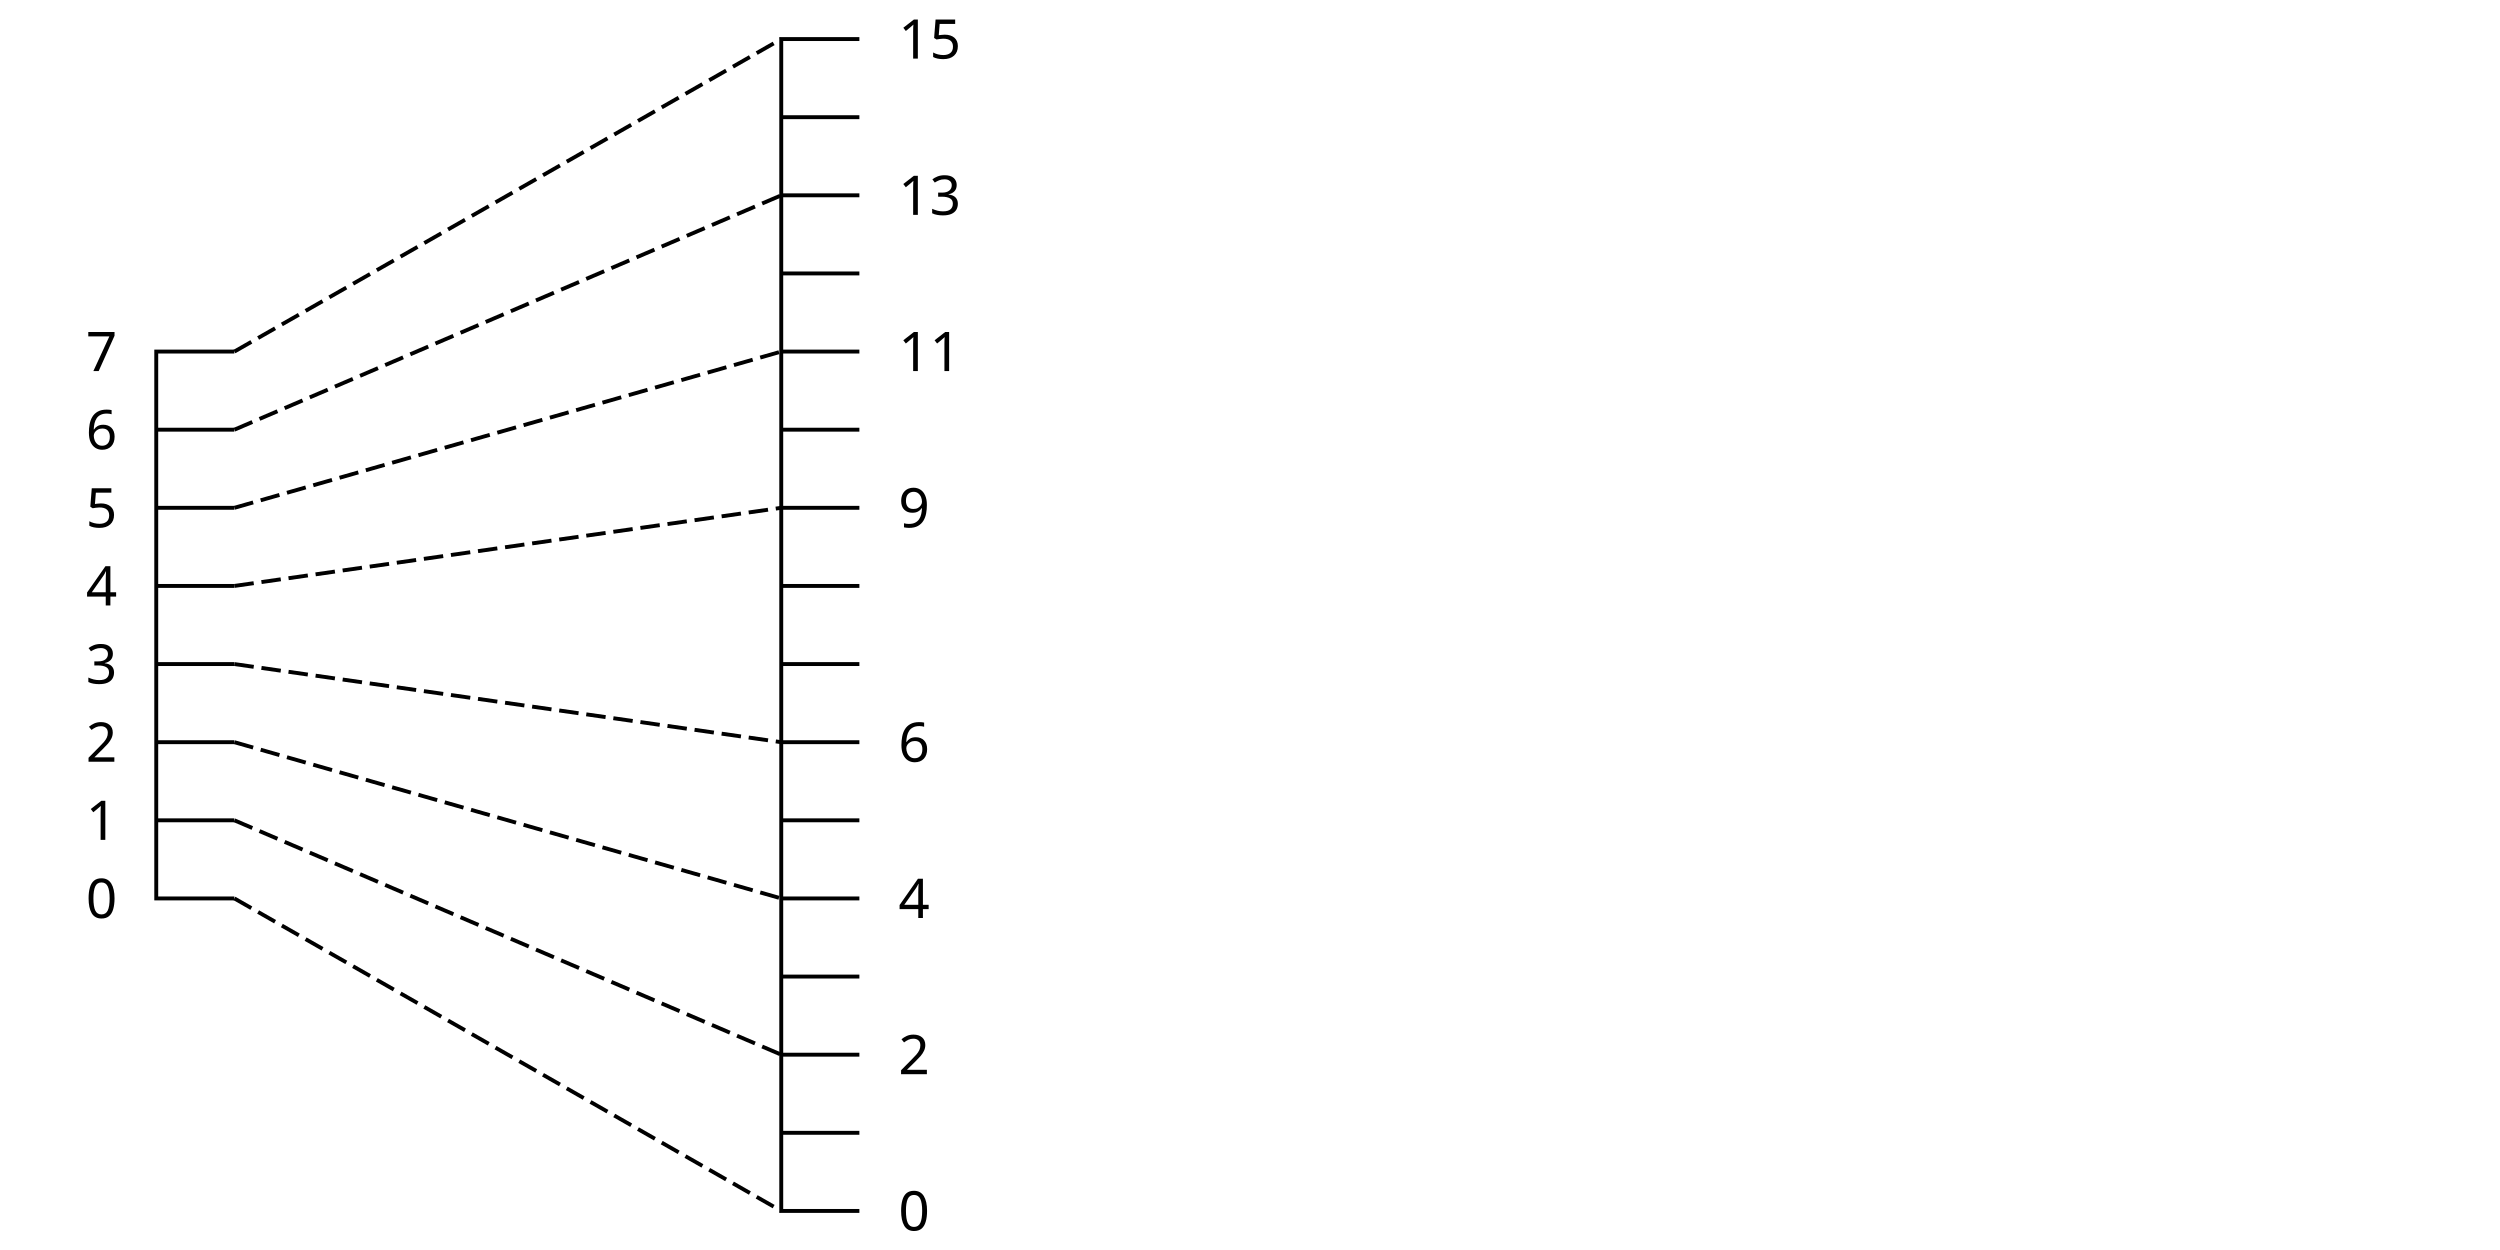
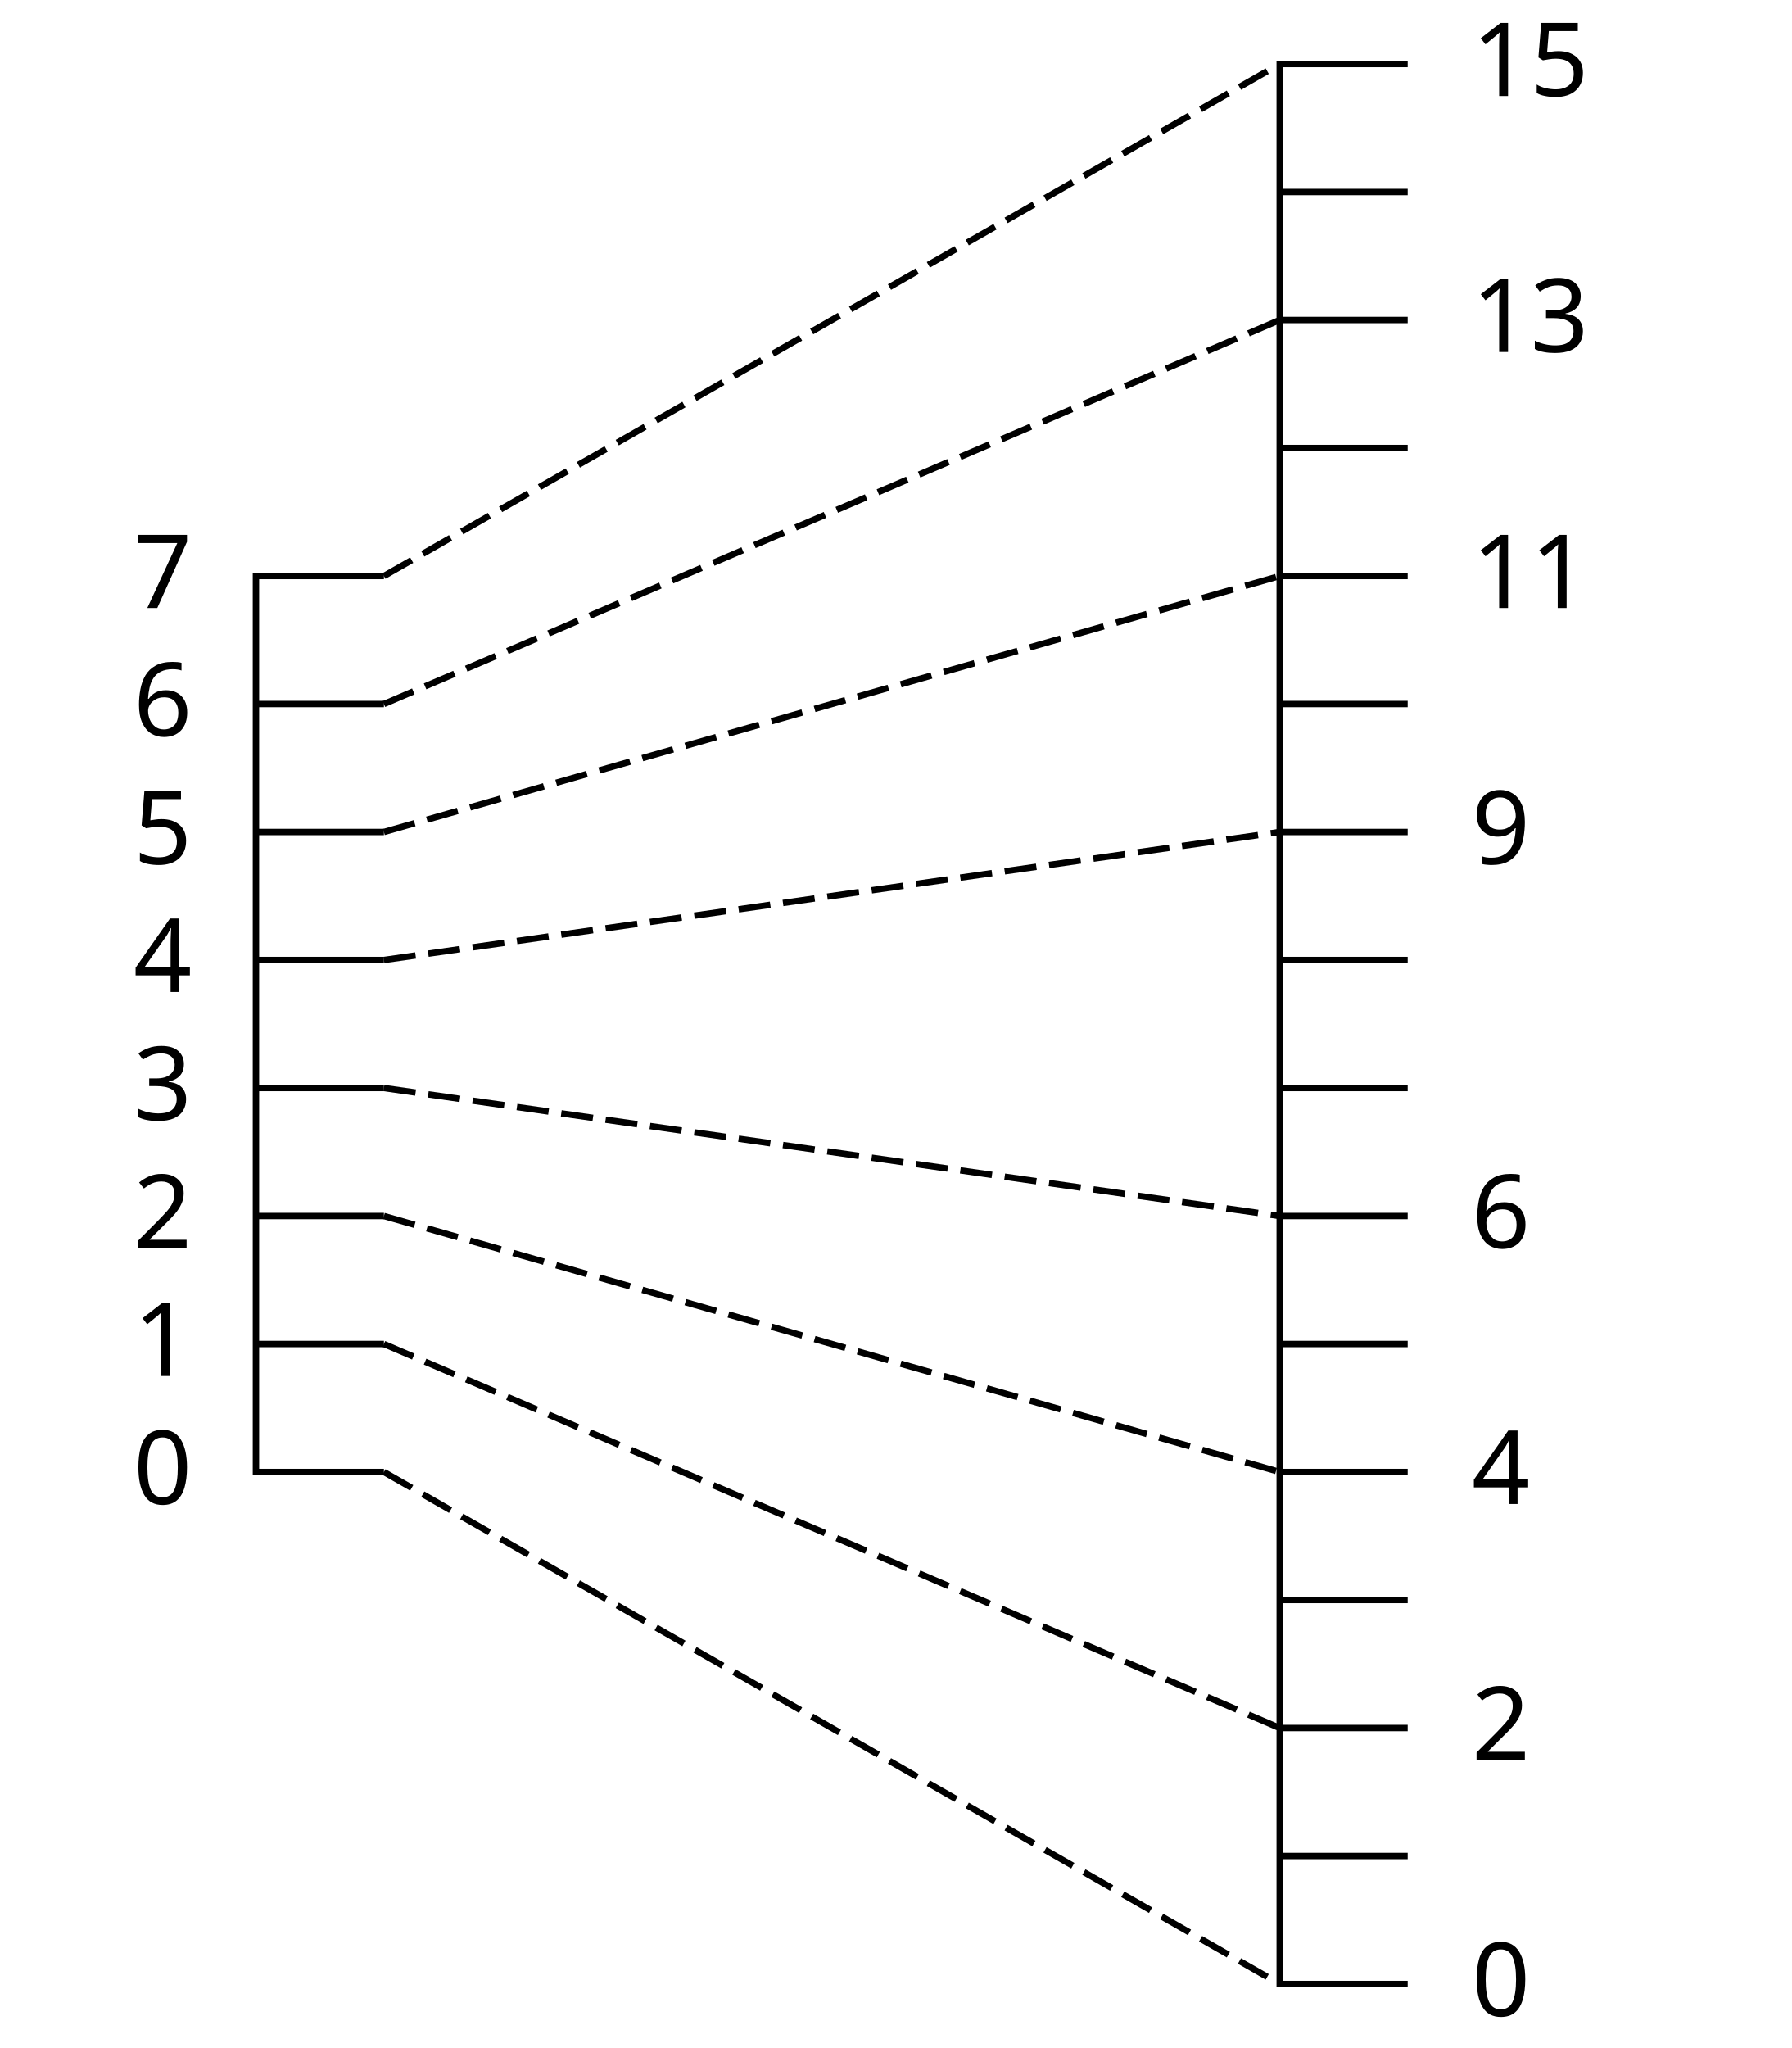
- <svg xmlns="http://www.w3.org/2000/svg" width="640" height="320">
-   <g style="fill:aqua; stroke:black; stroke-width:1">
- 
- 	
- </g>
+ <svg xmlns="http://www.w3.org/2000/svg" viewBox="0 0 280 320">
+   <style>
+ @font-face {
+ 	font-family: OS_Cond_Med;
+ 	src: url(./fonts/OS_Cond_Med.woff2);
+ }
+ text {
+ 	font-family: OS_Cond_Med;
+ 	fill: black;
+ 	stroke: none;
+ 	font-size: 16px;
+ }
+ </style>
  <g style="fill:none; stroke:black; stroke-width:1">
    <polyline points="220,10 200,10 200,310 220,310" />
    <line x1="200" y1="30" x2="220" y2="30" />
    <line x1="200" y1="50" x2="220" y2="50" />
    <line x1="200" y1="70" x2="220" y2="70" />
    <line x1="200" y1="90" x2="220" y2="90" />
    <line x1="200" y1="110" x2="220" y2="110" />
    <line x1="200" y1="130" x2="220" y2="130" />
    <line x1="200" y1="150" x2="220" y2="150" />
    <line x1="200" y1="170" x2="220" y2="170" />
    <line x1="200" y1="190" x2="220" y2="190" />
    <line x1="200" y1="210" x2="220" y2="210" />
    <line x1="200" y1="230" x2="220" y2="230" />
    <line x1="200" y1="250" x2="220" y2="250" />
    <line x1="200" y1="270" x2="220" y2="270" />
    <line x1="200" y1="290" x2="220" y2="290" />
    <polyline points="60,90 40,90 40,230 60,230" />
    <line x1="40" y1="110" x2="60" y2="110" />
    <line x1="40" y1="130" x2="60" y2="130" />
    <line x1="40" y1="150" x2="60" y2="150" />
    <line x1="40" y1="170" x2="60" y2="170" />
    <line x1="40" y1="190" x2="60" y2="190" />
    <line x1="40" y1="210" x2="60" y2="210" />
  </g>
  <g style="fill:none; stroke:black; stroke-width:1; stroke-dasharray:5 2">
    <line x1="60" y1="90" x2="200" y2="10" />
    <line x1="60" y1="110" x2="200" y2="50" />
    <line x1="60" y1="130" x2="200" y2="90" />
    <line x1="60" y1="150" x2="200" y2="130" />
    <line x1="60" y1="170" x2="200" y2="190" />
    <line x1="60" y1="190" x2="200" y2="230" />
    <line x1="60" y1="210" x2="200" y2="270" />
    <line x1="60" y1="230" x2="200" y2="310" />
  </g>
-   <g style="font-family:Verdana, sans-serif; stroke:none; font-size:14; fill:black; text-anchor:start">
+   <g style="stroke:none; font-size:14; fill:black; text-anchor:start">
    <text x="230" y="15">15</text>
    <text x="230" y="55">13</text>
    <text x="230" y="95">11</text>
    <text x="230" y="135">9</text>
    <text x="230" y="195">6</text>
    <text x="230" y="235">4</text>
    <text x="230" y="275">2</text>
    <text x="230" y="315">0</text>
  </g>
-   <g style="font-family:Verdana, sans-serif; stroke:none; font-size:14; fill:black; text-anchor:end">
+   <g style="stroke:none; font-size:14; fill:black; text-anchor:end">
    <text x="30" y="95">7</text>
    <text x="30" y="115">6</text>
    <text x="30" y="135">5</text>
    <text x="30" y="155">4</text>
    <text x="30" y="175">3</text>
    <text x="30" y="195">2</text>
    <text x="30" y="215">1</text>
    <text x="30" y="235">0</text>
  </g>
</svg>
